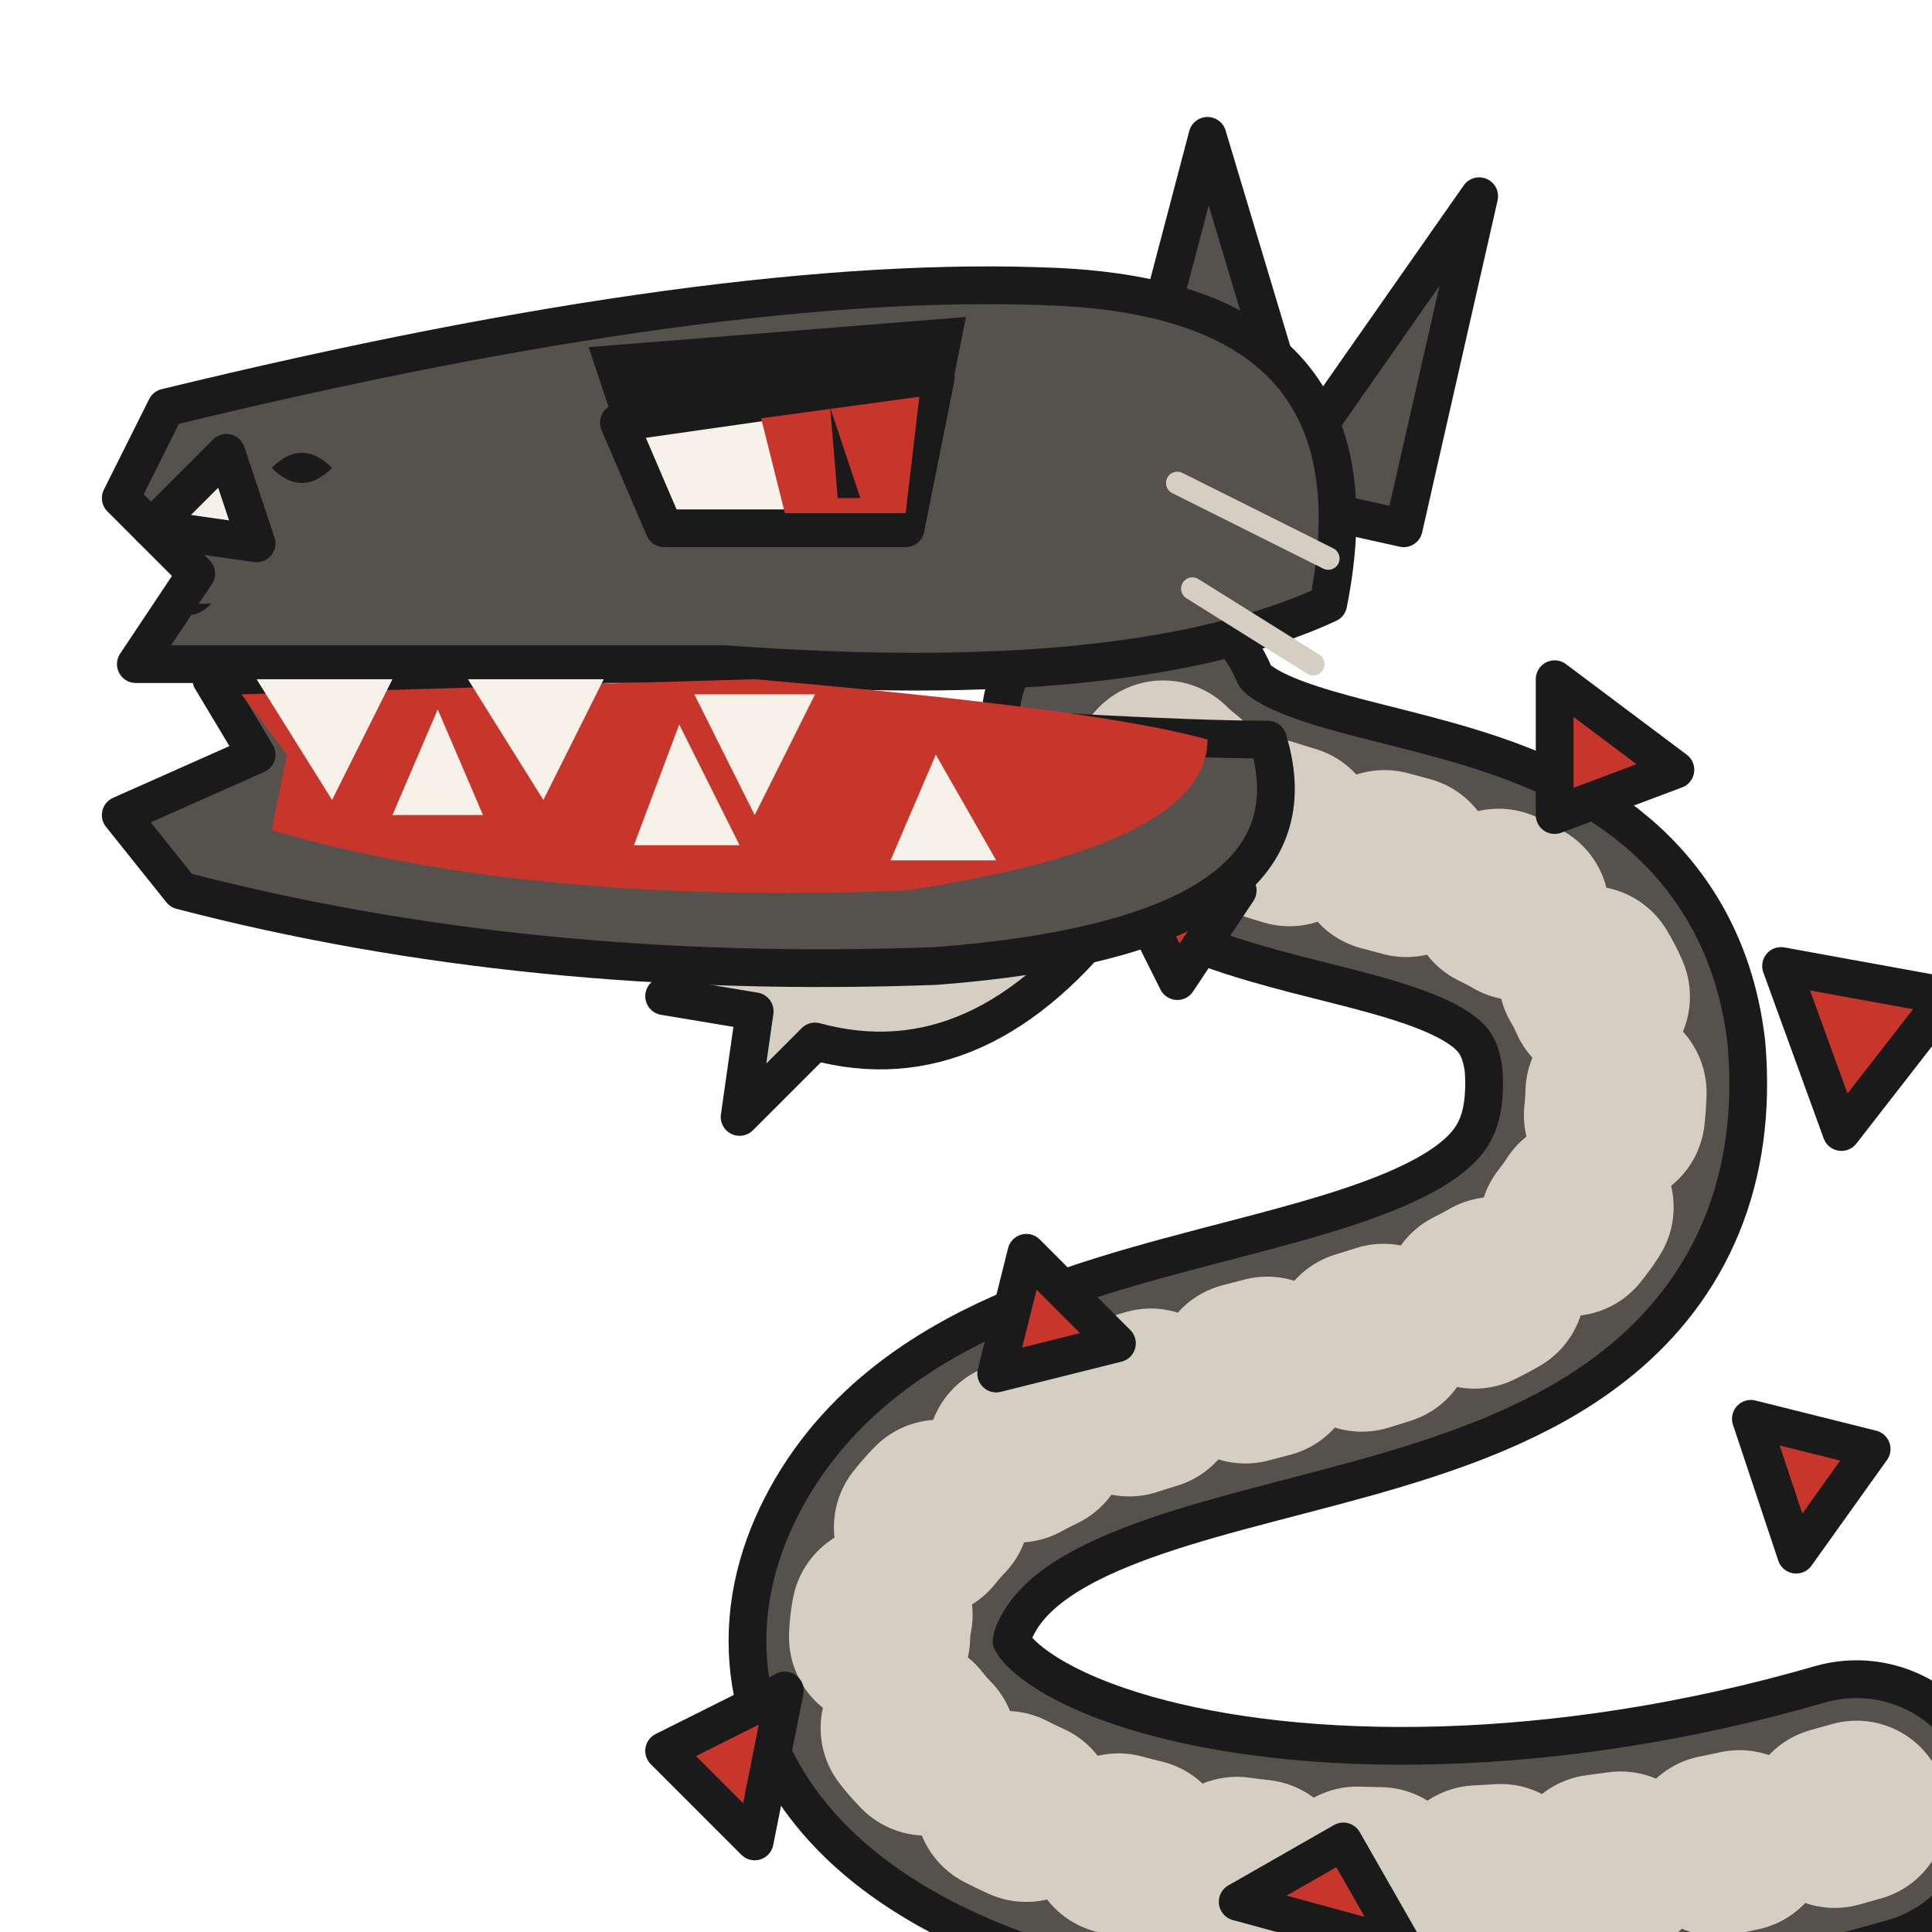
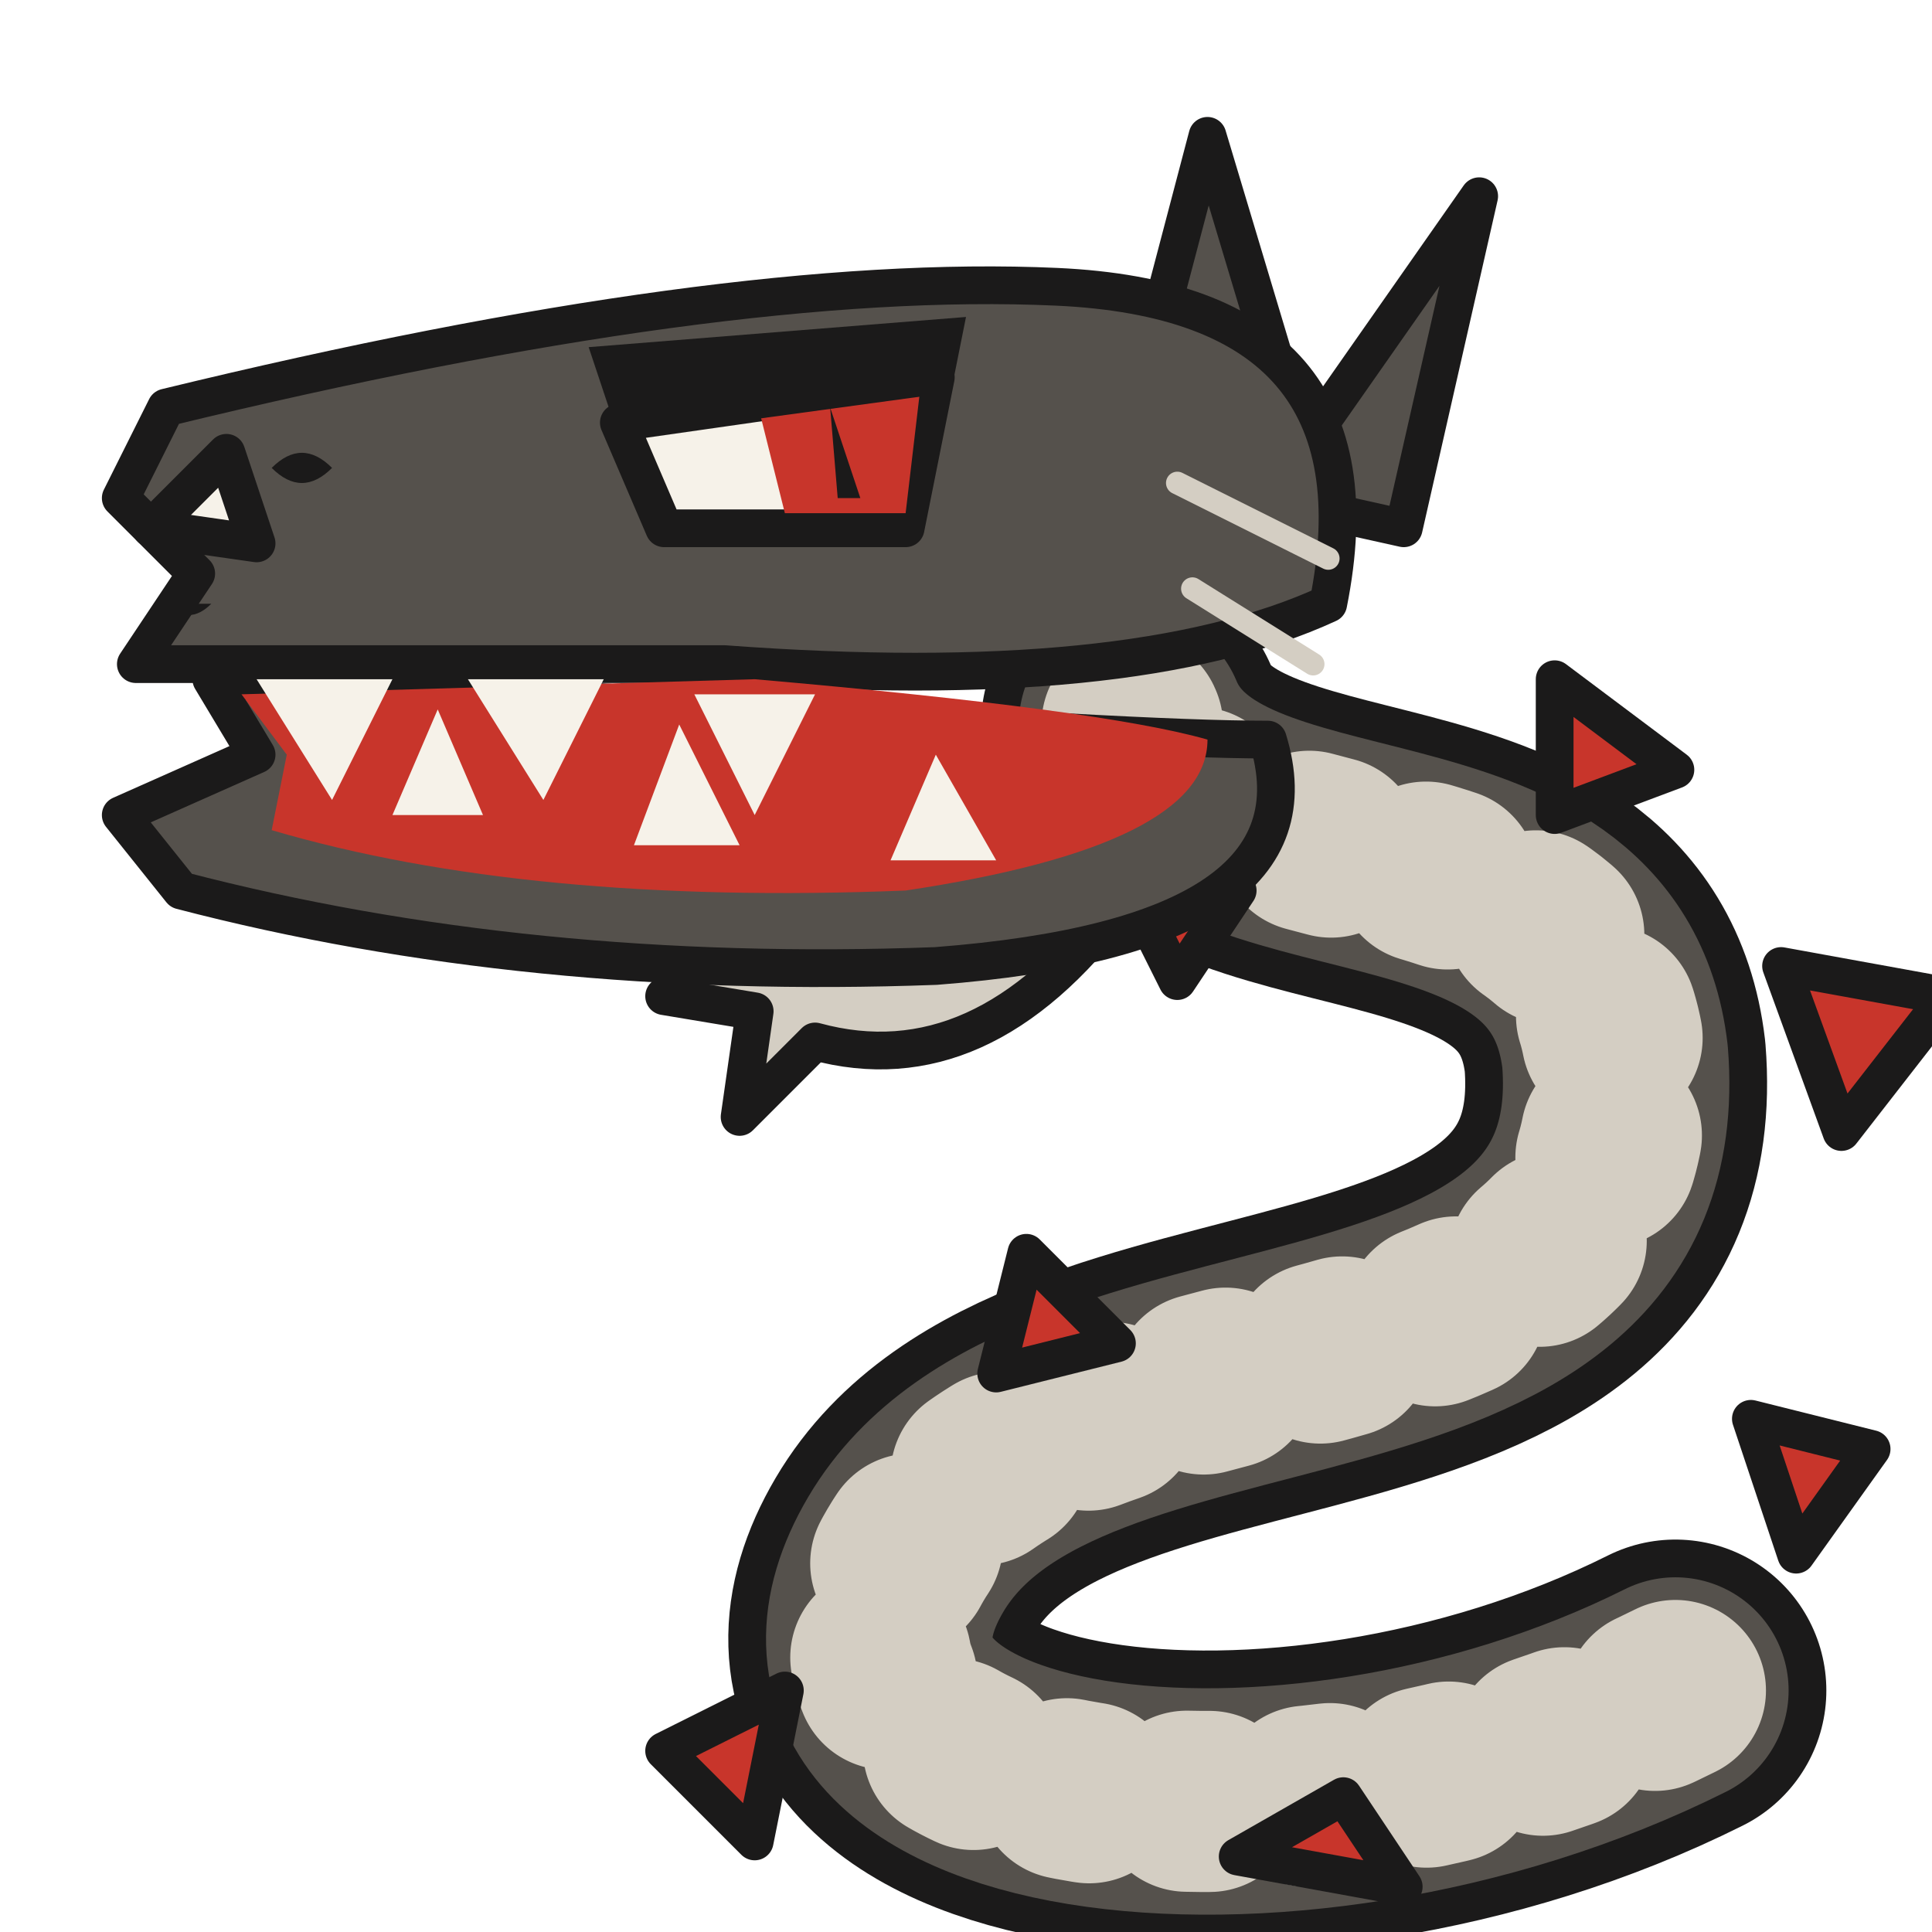
<svg xmlns="http://www.w3.org/2000/svg" viewBox="0 0 256 256">
  <style>.i{fill:#1b1a1a}.p{fill:#f6f2e9}.l{fill:#d4cec3}.m{fill:#9a948b}.d{fill:#55514c}.v{fill:#c8352b}.s{stroke:#1b1a1a;stroke-width:5;stroke-linejoin:round;stroke-linecap:round}.n{fill:none}.t{fill:none;stroke-linecap:round;stroke-linejoin:round}</style>
  <g class="t">
-     <path stroke="#1b1a1a" stroke-width="40" d="M246 240 C170 262 100 240 120 206 C140 172 218 190 214 140 C210 106 160 120 150 96" />
-     <path stroke="#55514c" stroke-width="30" d="M246 240 C170 262 100 240 120 206 C140 172 218 190 214 140 C210 106 160 120 150 96" />
-     <path stroke="#d4cec3" stroke-width="24" stroke-dasharray="3 13" d="M246 240 C170 262 100 240 120 206 C140 172 218 190 214 140 C210 106 160 120 150 96" />
+     <path stroke="#1b1a1a" stroke-width="40" d="M222 224 C170 250 100 240 120 206 C140 172 218 190 214 140 C210 106 160 120 150 96" />
+     <path stroke="#55514c" stroke-width="30" d="M222 224 C170 250 100 240 120 206 C140 172 218 190 214 140 C210 106 160 120 150 96" />
+     <path stroke="#d4cec3" stroke-width="24" stroke-dasharray="3 13" d="M222 224 C170 250 100 240 120 206 C140 172 218 190 214 140 C210 106 160 120 150 96" />
  </g>
-   <path class="s v" d="M244 150 L258 132 L236 128Z M232 188 L248 192 L238 206Z M178 244 L186 258 L164 252Z M104 224 L88 232 L100 244Z M132 182 L136 166 L148 178Z M206 108 L206 90 L222 102Z M164 118 L156 130 L148 114Z" />
+   <path class="s v" d="M244 150 L258 132 L236 128Z M232 188 L248 192 L238 206Z M178 238 L186 250 L164 246Z M104 224 L88 232 L100 244Z M132 182 L136 166 L148 178Z M206 108 L206 90 L222 102Z M164 118 L156 130 L148 114Z" />
  <path class="s l" d="M148 120 Q130 144 108 138 L98 148 L100 134 L88 132 L98 122 Q124 112 140 108Z" />
  <path class="s d" d="M168 66 L196 26 L186 70Z M150 56 L160 18 L172 58Z" />
  <path class="s d" d="M176 80 Q184 40 140 38 Q96 36 22 54 L16 66 L26 76 L18 88 L96 88 Q150 92 176 80Z" />
  <path class="s d" d="M168 98 Q176 124 124 128 Q70 130 24 118 L16 108 L34 100 L28 90 L96 94 Q150 98 168 98Z" />
  <path class="v" d="M32 92 L100 90 Q146 94 160 98 Q160 112 120 118 Q70 120 36 110 L38 100Z" />
  <path class="p" d="M34 90 L44 106 L52 90 Z M62 90 L72 106 L80 90Z M92 92 L100 108 L108 92Z M52 108 L58 94 L64 108Z M84 112 L90 96 L98 112Z M118 114 L124 100 L132 114Z" />
  <path class="s p" d="M20 70 L30 60 L34 72Z" stroke-width="3" />
  <path class="i" d="M36 62 q4 -4 8 0 q-4 4 -8 0z M22 80 q3 3 6 0z" />
  <path class="s p" d="M82 56 L124 50 L120 70 L88 70Z" />
  <path class="v" d="M100 52 L122 51 L120 68 L104 68Z" />
  <path class="i" d="M110 54 L114 66 L111 66Z" />
  <path class="i" d="M78 46 L128 42 L126 52 L82 58Z" />
  <path class="n" stroke="#d4cec3" stroke-width="3" stroke-linecap="round" d="M156 64 L176 74 M158 78 L174 88" />
</svg>
